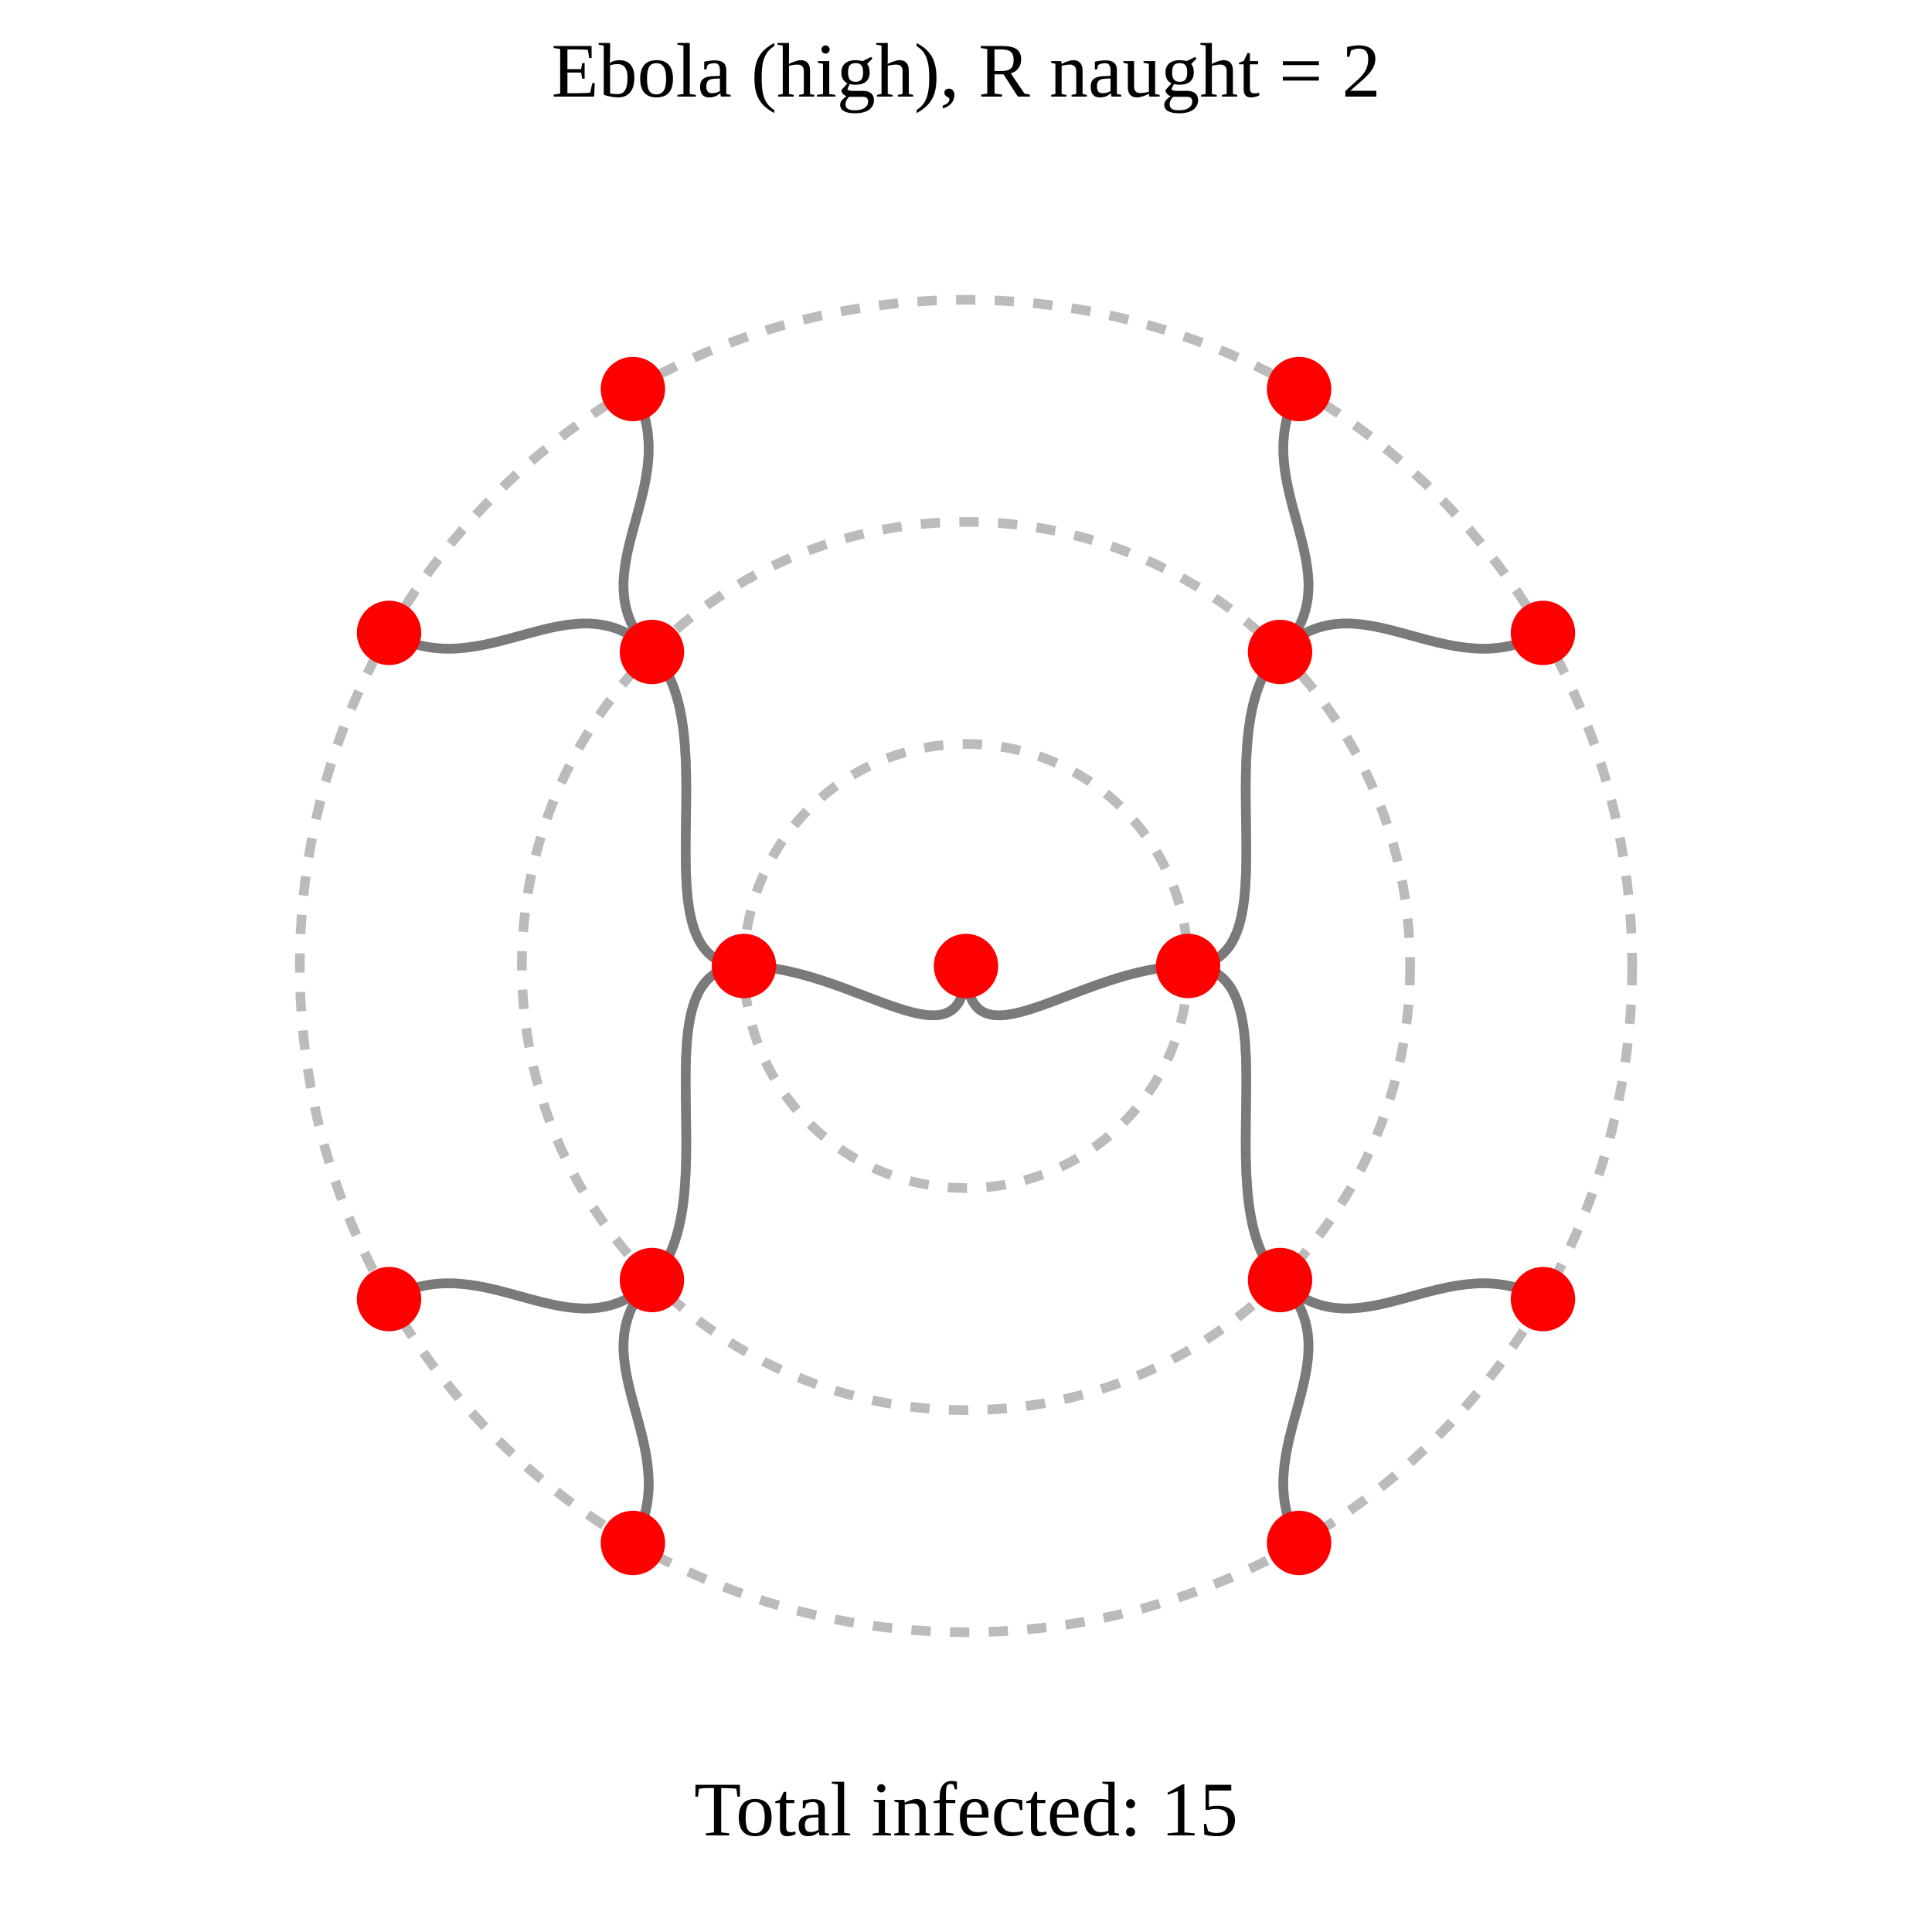
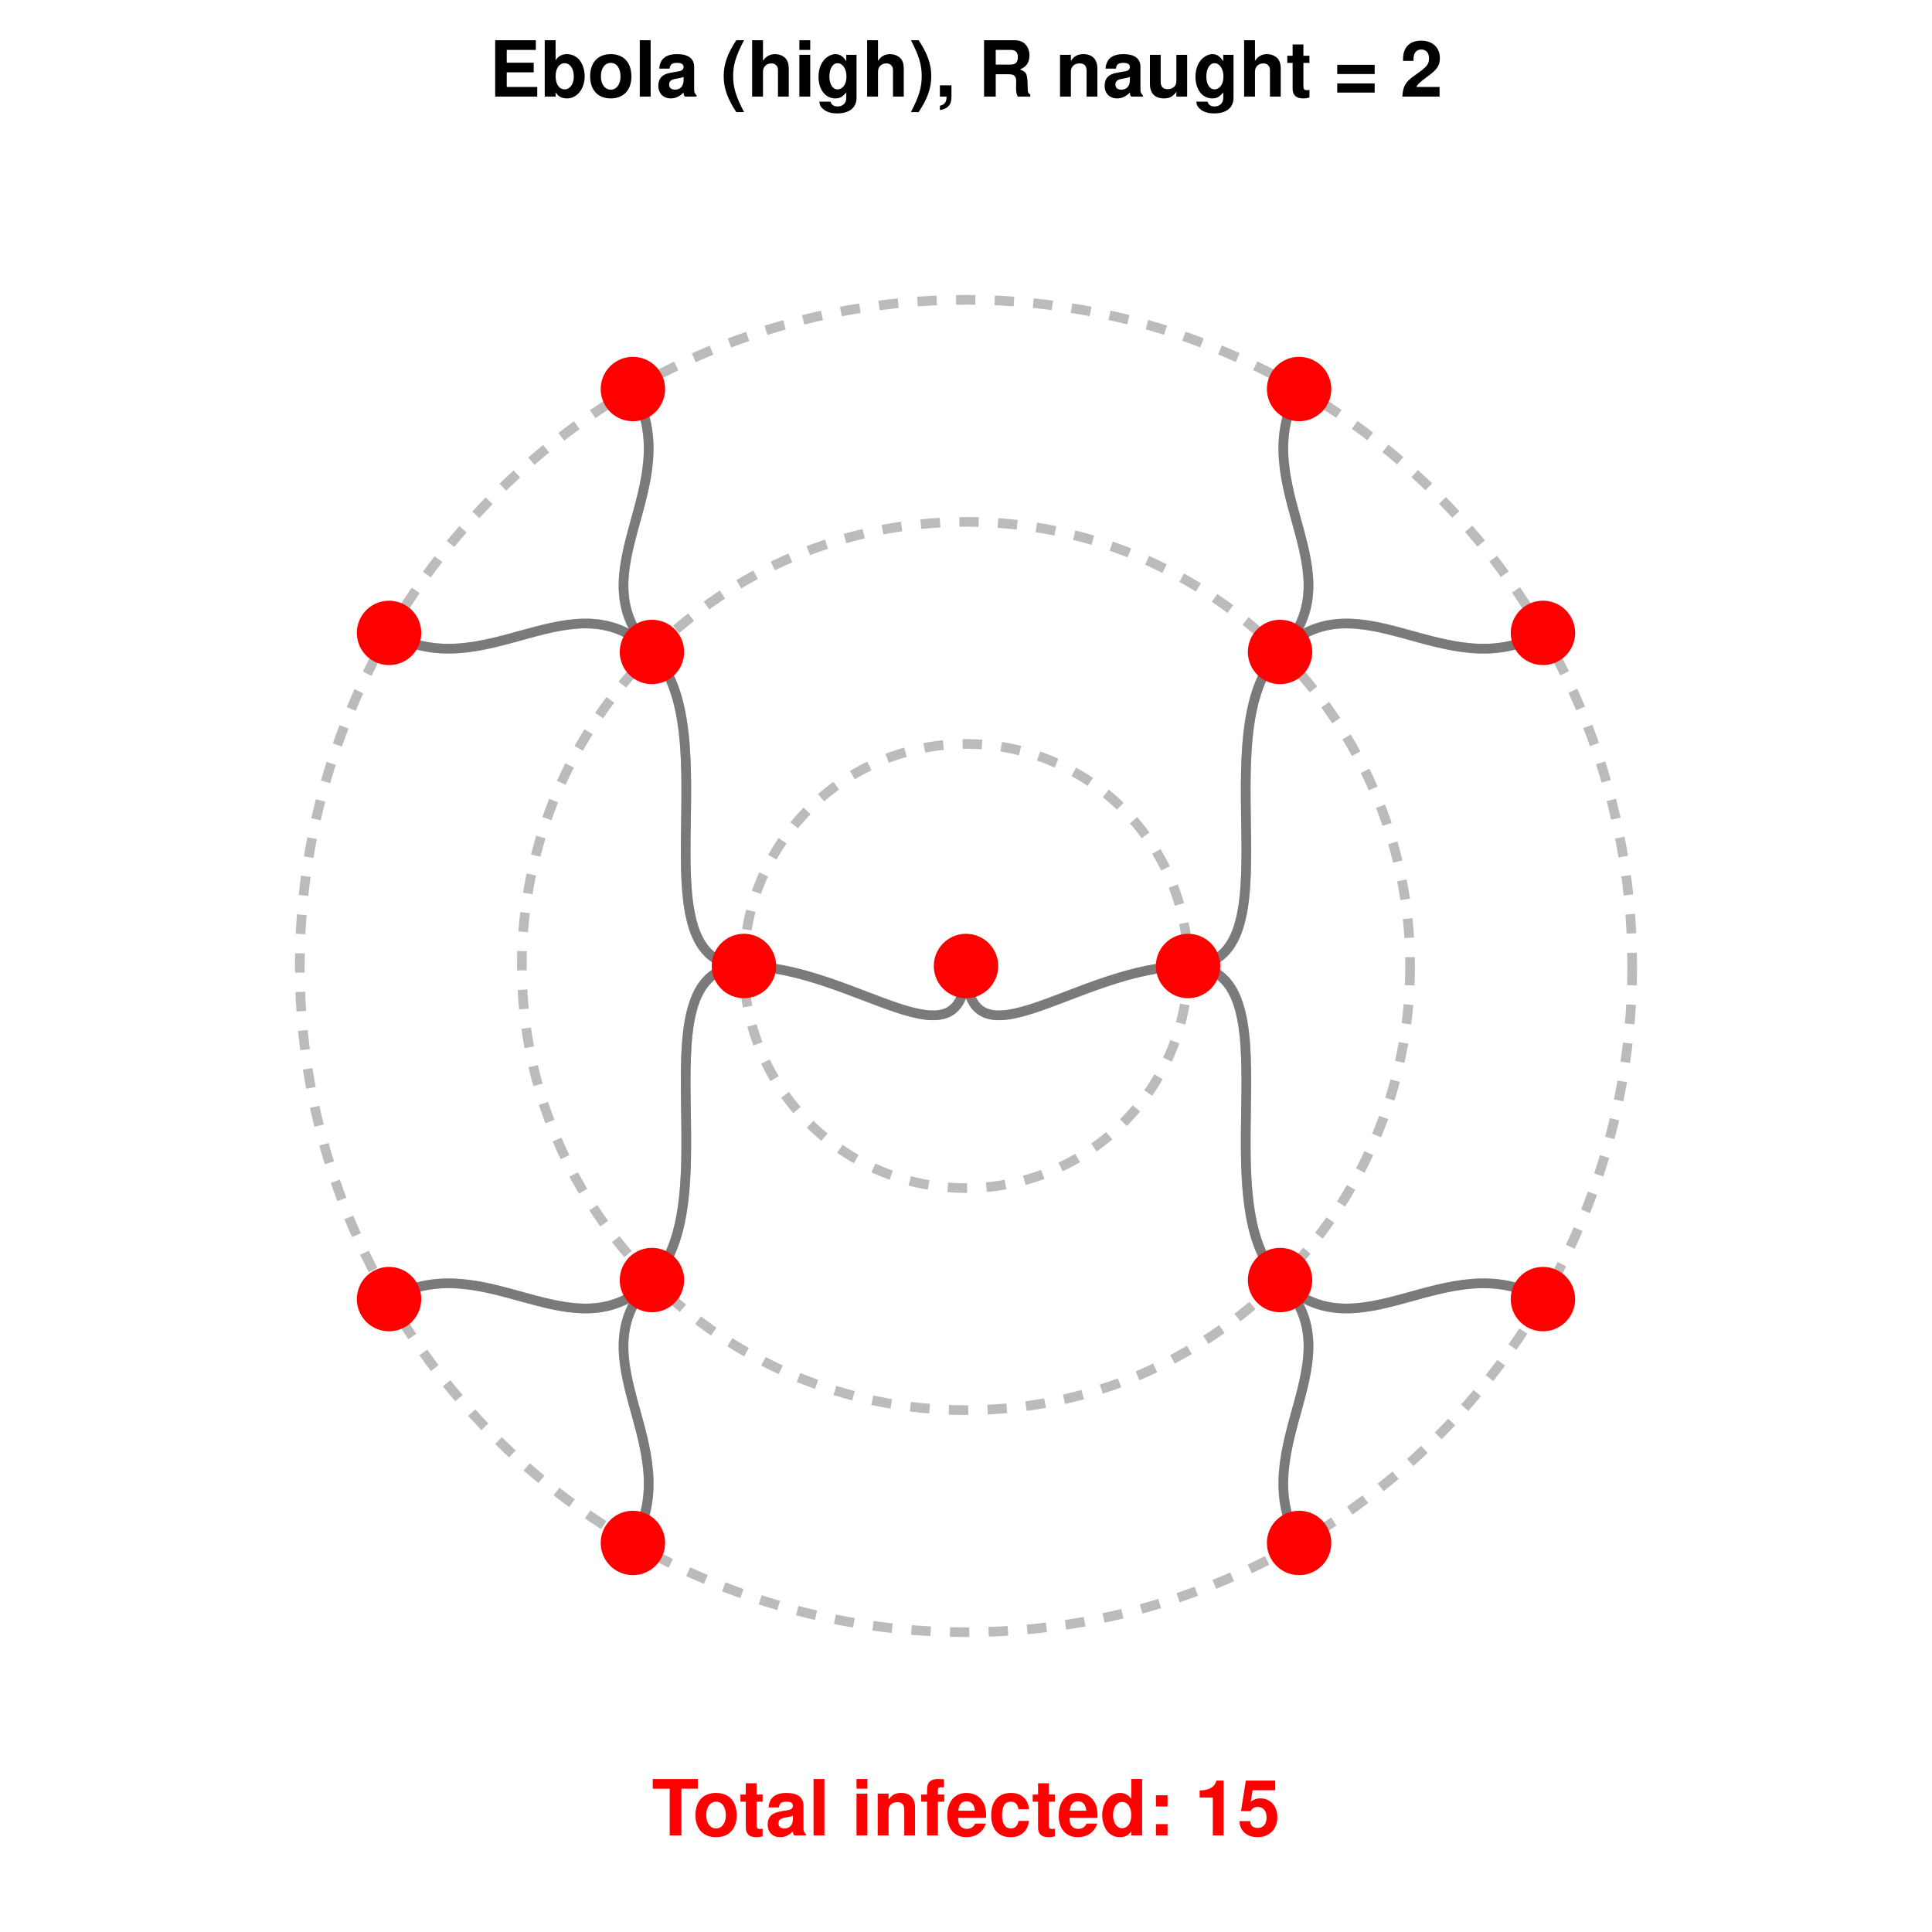
- <svg xmlns="http://www.w3.org/2000/svg" width="300" height="300" preserveAspectRatio="xMinYMin meet" viewBox="0 0 300 300" class="svg-content">
+ <svg xmlns="http://www.w3.org/2000/svg" version="1.1" id="Layer_1" x="0px" y="0px" viewBox="0 0 300 300" style="enable-background:new 0 0 300 300;" xml:space="preserve">
+   <style type="text/css">
+ 	.radial-total {
+ 		font-family: "Guardian Text Sans Web", "Helvetica Neue", Helvetica, Arial, "Lucida Grande", sans-serif;
+ 		font-size: 12px;
+ 		fill: red;
+ 		font-weight: 600;
+ 	}
+ 
+ 	.radial-info {
+ 		font-family: "Guardian Text Sans Web", "Helvetica Neue", Helvetica, Arial, "Lucida Grande", sans-serif;
+ 		font-size: 12px;
+ 		fill: black;
+ 		font-weight: 600;
+ 	}
+ </style>
  <g transform="translate(150,150)" fill="none" stroke="#555" stroke-opacity="0.4" stroke-width="1.5">
    <path d="M0,0C8.712440513921212e-15,17.241,17.241,-3.828355257328126e-15,34.483,-7.656710514656253e-15" />
    <path d="M0,0C8.712440513921212e-15,17.241,-17.241,2.1114599985299196e-15,-34.483,4.222919997059839e-15" />
    <path d="M34.483,-7.656710514656253e-15C51.724,-1.148506577198438e-14,36.574,-36.574,48.766,-48.766" />
    <path d="M34.483,-7.656710514656253e-15C51.724,-1.148506577198438e-14,36.574,36.574,48.766,48.766" />
    <path d="M-34.483,4.222919997059839e-15C-51.724,6.334379995589759e-15,-36.574,36.574,-48.766,48.766" />
    <path d="M-34.483,4.222919997059839e-15C-51.724,6.334379995589759e-15,-36.574,-36.574,-48.766,-48.766" />
    <path d="M48.766,-48.766C60.957,-60.957,43.103,-74.657,51.724,-89.589" />
    <path d="M48.766,-48.766C60.957,-60.957,74.657,-43.103,89.589,-51.724" />
    <path d="M48.766,48.766C60.957,60.957,74.657,43.103,89.589,51.724" />
    <path d="M48.766,48.766C60.957,60.957,43.103,74.657,51.724,89.589" />
    <path d="M-48.766,48.766C-60.957,60.957,-43.103,74.657,-51.724,89.589" />
    <path d="M-48.766,48.766C-60.957,60.957,-74.657,43.103,-89.589,51.724" />
    <path d="M-48.766,-48.766C-60.957,-60.957,-74.657,-43.103,-89.589,-51.724" />
    <path d="M-48.766,-48.766C-60.957,-60.957,-43.103,-74.657,-51.724,-89.589" />
  </g>
  <g transform="translate(150,150)" font-family="sans-serif" font-size="10" stroke-linejoin="round" stroke-width="3">
    <text class="testing" style="display: block;" transform="    rotate(90)     translate(0,0)     rotate(0)    " />
    <text class="testing" style="display: block;" transform="    rotate(-1.4210854715202004e-14)     translate(34.48276,0)     rotate(0)    " />
    <text class="testing" style="display: block;" transform="    rotate(180)     translate(34.48276,0)     rotate(180)    " />
    <text class="testing" style="display: block;" transform="    rotate(-45)     translate(68.96552,0)     rotate(0)    " />
    <text class="testing" style="display: block;" transform="    rotate(45)     translate(68.96552,0)     rotate(0)    " />
    <text class="testing" style="display: block;" transform="    rotate(135)     translate(68.96552,0)     rotate(180)    " />
    <text class="testing" style="display: block;" transform="    rotate(225)     translate(68.96552,0)     rotate(180)    " />
    <text class="testing" style="display: block;" transform="    rotate(-60)     translate(103.4483,0)     rotate(0)    " />
    <text class="testing" style="display: block;" transform="    rotate(-30)     translate(103.4483,0)     rotate(0)    " />
    <text class="testing" style="display: block;" transform="    rotate(30)     translate(103.4483,0)     rotate(0)    " />
    <text class="testing" style="display: block;" transform="    rotate(60)     translate(103.4483,0)     rotate(0)    " />
    <text class="testing" style="display: block;" transform="    rotate(120)     translate(103.4483,0)     rotate(180)    " />
    <text class="testing" style="display: block;" transform="    rotate(150)     translate(103.4483,0)     rotate(180)    " />
    <text class="testing" style="display: block;" transform="    rotate(210)     translate(103.4483,0)     rotate(180)    " />
    <text class="testing" style="display: block;" transform="    rotate(240)     translate(103.4483,0)     rotate(180)    " />
  </g>
  <g>
    <circle cx="150" cy="150" r="103.448" stroke="#555" stroke-opacity="0.4" stroke-width="1.5" fill="none" style="stroke-dasharray: 3, 3;" />
  </g>
  <g>
    <circle cx="150" cy="150" r="68.966" stroke="#555" stroke-opacity="0.4" stroke-width="1.5" fill="none" style="stroke-dasharray: 3, 3;" />
  </g>
  <g>
    <circle cx="150" cy="150" r="34.483" stroke="#555" stroke-opacity="0.4" stroke-width="1.5" fill="none" style="stroke-dasharray: 3, 3;" />
  </g>
  <text class="radial-info" x="150" y="15" style="text-anchor: middle;">Ebola (high), R naught = 2</text>
  <text class="radial-total" x="150" y="285" style="text-anchor: middle;">Total infected: 15</text>
  <g transform="translate(150,150)" fill="none" stroke="#555" stroke-opacity="0.4" stroke-width="1.5">
    <path d="M0,0C8.712440513921212e-15,17.241,17.241,-3.828355257328126e-15,34.483,-7.656710514656253e-15" />
    <path d="M0,0C8.712440513921212e-15,17.241,-17.241,2.1114599985299196e-15,-34.483,4.222919997059839e-15" />
    <path d="M34.483,-7.656710514656253e-15C51.724,-1.148506577198438e-14,36.574,-36.574,48.766,-48.766" />
    <path d="M34.483,-7.656710514656253e-15C51.724,-1.148506577198438e-14,36.574,36.574,48.766,48.766" />
    <path d="M-34.483,4.222919997059839e-15C-51.724,6.334379995589759e-15,-36.574,36.574,-48.766,48.766" />
    <path d="M-34.483,4.222919997059839e-15C-51.724,6.334379995589759e-15,-36.574,-36.574,-48.766,-48.766" />
    <path d="M48.766,-48.766C60.957,-60.957,43.103,-74.657,51.724,-89.589" />
    <path d="M48.766,-48.766C60.957,-60.957,74.657,-43.103,89.589,-51.724" />
    <path d="M48.766,48.766C60.957,60.957,74.657,43.103,89.589,51.724" />
    <path d="M48.766,48.766C60.957,60.957,43.103,74.657,51.724,89.589" />
    <path d="M-48.766,48.766C-60.957,60.957,-43.103,74.657,-51.724,89.589" />
    <path d="M-48.766,48.766C-60.957,60.957,-74.657,43.103,-89.589,51.724" />
    <path d="M-48.766,-48.766C-60.957,-60.957,-74.657,-43.103,-89.589,-51.724" />
    <path d="M-48.766,-48.766C-60.957,-60.957,-43.103,-74.657,-51.724,-89.589" />
  </g>
  <g transform="translate(150,150)" fill="none" stroke="#555" stroke-opacity="0.4" stroke-width="1.5">
    <path d="M0,0C8.712440513921212e-15,17.241,17.241,-3.828355257328126e-15,34.483,-7.656710514656253e-15" />
    <path d="M0,0C8.712440513921212e-15,17.241,-17.241,2.1114599985299196e-15,-34.483,4.222919997059839e-15" />
    <path d="M34.483,-7.656710514656253e-15C51.724,-1.148506577198438e-14,36.574,-36.574,48.766,-48.766" />
    <path d="M34.483,-7.656710514656253e-15C51.724,-1.148506577198438e-14,36.574,36.574,48.766,48.766" />
    <path d="M-34.483,4.222919997059839e-15C-51.724,6.334379995589759e-15,-36.574,36.574,-48.766,48.766" />
    <path d="M-34.483,4.222919997059839e-15C-51.724,6.334379995589759e-15,-36.574,-36.574,-48.766,-48.766" />
    <path d="M48.766,-48.766C60.957,-60.957,43.103,-74.657,51.724,-89.589" />
    <path d="M48.766,-48.766C60.957,-60.957,74.657,-43.103,89.589,-51.724" />
    <path d="M48.766,48.766C60.957,60.957,74.657,43.103,89.589,51.724" />
    <path d="M48.766,48.766C60.957,60.957,43.103,74.657,51.724,89.589" />
    <path d="M-48.766,48.766C-60.957,60.957,-43.103,74.657,-51.724,89.589" />
    <path d="M-48.766,48.766C-60.957,60.957,-74.657,43.103,-89.589,51.724" />
    <path d="M-48.766,-48.766C-60.957,-60.957,-74.657,-43.103,-89.589,-51.724" />
    <path d="M-48.766,-48.766C-60.957,-60.957,-43.103,-74.657,-51.724,-89.589" />
  </g>
  <g transform="translate(150,150)">
    <circle class="testing" style="display: block;" transform="rotate(90) translate(0,0)" fill="red" r="5" />
    <circle class="testing" style="display: block;" transform="rotate(-1.4210854715202004e-14) translate(34.48276,0)" fill="red" r="5" />
    <circle class="testing" style="display: block;" transform="rotate(180) translate(34.48276,0)" fill="red" r="5" />
    <circle class="testing" style="display: block;" transform="rotate(-45) translate(68.96552,0)" fill="red" r="5" />
    <circle class="testing" style="display: block;" transform="rotate(45) translate(68.96552,0)" fill="red" r="5" />
    <circle class="testing" style="display: block;" transform="rotate(135) translate(68.96552,0)" fill="red" r="5" />
    <circle class="testing" style="display: block;" transform="rotate(225) translate(68.96552,0)" fill="red" r="5" />
    <circle class="testing" style="display: block;" transform="rotate(-60) translate(103.4483,0)" fill="red" r="5" />
    <circle class="testing" style="display: block;" transform="rotate(-30) translate(103.4483,0)" fill="red" r="5" />
    <circle class="testing" style="display: block;" transform="rotate(30) translate(103.4483,0)" fill="red" r="5" />
    <circle class="testing" style="display: block;" transform="rotate(60) translate(103.4483,0)" fill="red" r="5" />
    <circle class="testing" style="display: block;" transform="rotate(120) translate(103.4483,0)" fill="red" r="5" />
    <circle class="testing" style="display: block;" transform="rotate(150) translate(103.4483,0)" fill="red" r="5" />
    <circle class="testing" style="display: block;" transform="rotate(210) translate(103.4483,0)" fill="red" r="5" />
    <circle class="testing" style="display: block;" transform="rotate(240) translate(103.4483,0)" fill="red" r="5" />
  </g>
</svg>
